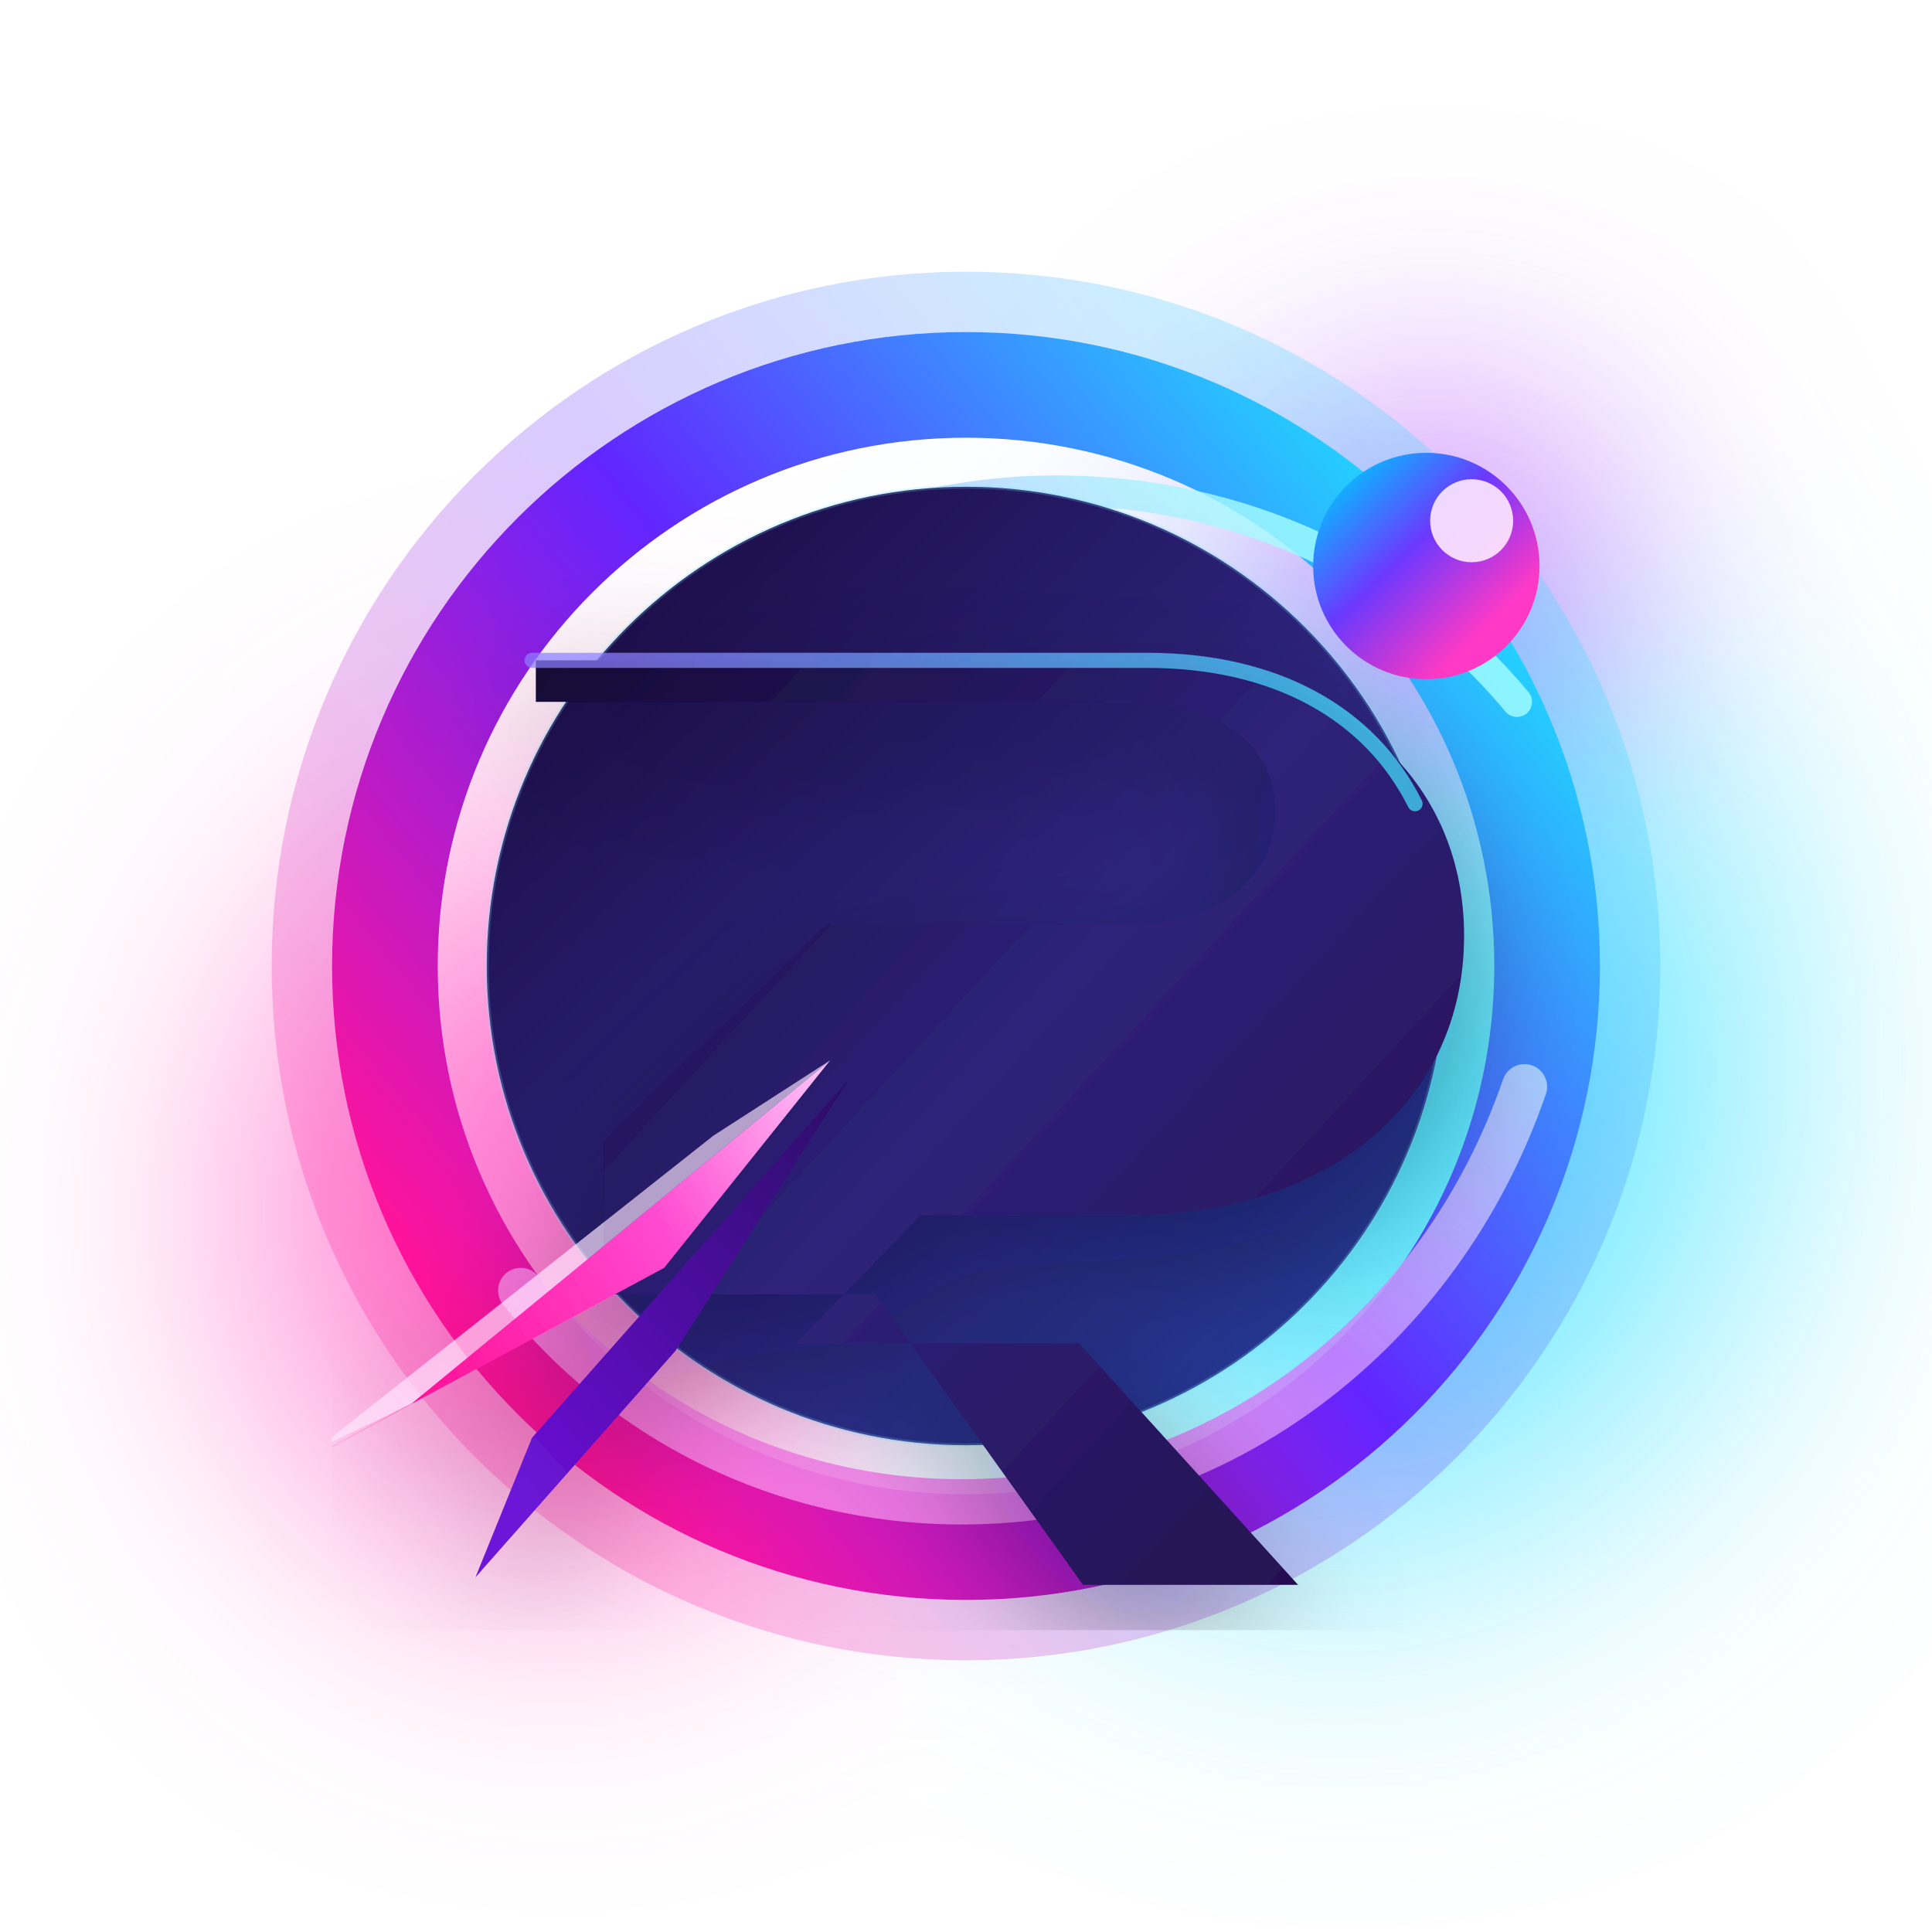
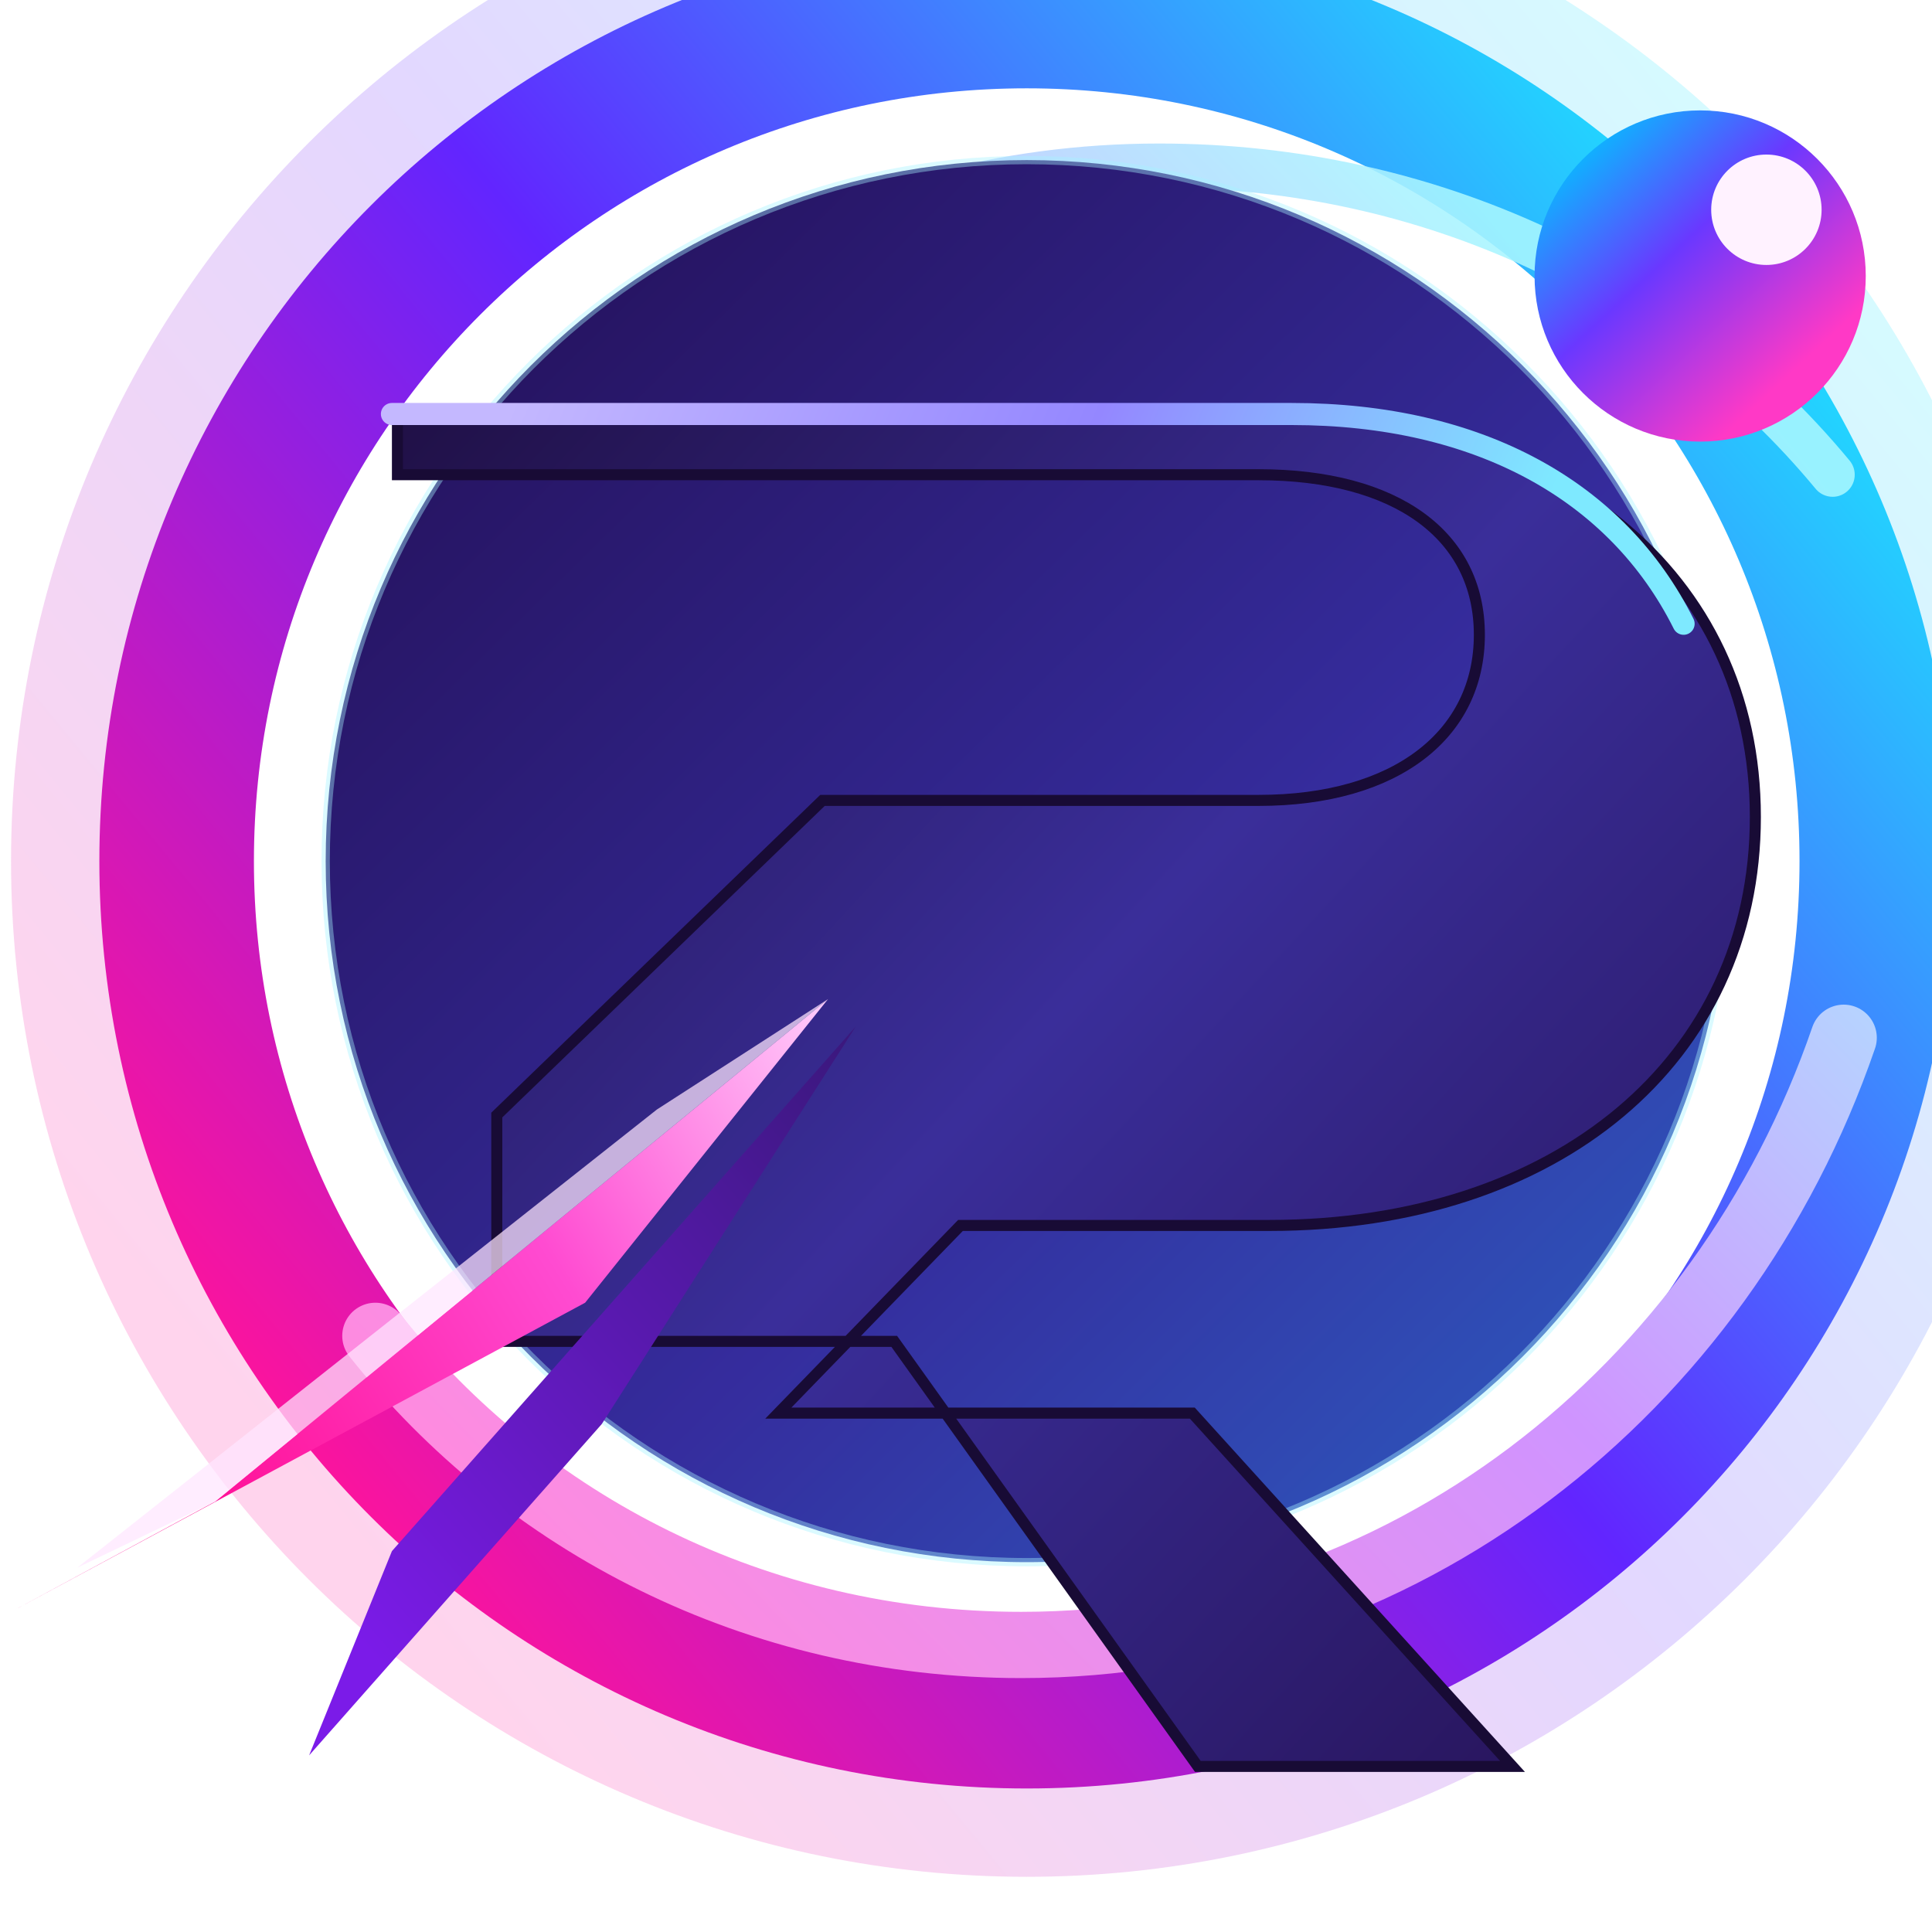
- <svg xmlns="http://www.w3.org/2000/svg" width="512" height="512" viewBox="0 0 512 512" fill="none">
+ <svg xmlns="http://www.w3.org/2000/svg" width="512" height="512" viewBox="70 100 350 350" fill="none">
  <defs>
-     <radialGradient id="magentaGlow" cx="0" cy="0" r="1" gradientUnits="userSpaceOnUse" gradientTransform="translate(150 315) rotate(12) scale(118 148)">
-       <stop stop-color="#FF2DB6" />
-       <stop offset="1" stop-color="#FF2DB6" stop-opacity="0" />
-     </radialGradient>
-     <radialGradient id="cyanGlow" cx="0" cy="0" r="1" gradientUnits="userSpaceOnUse" gradientTransform="translate(360 290) rotate(18) scale(152 176)">
-       <stop stop-color="#00D8FF" />
-       <stop offset="1" stop-color="#00D8FF" stop-opacity="0" />
-     </radialGradient>
-     <radialGradient id="orbGlow" cx="0" cy="0" r="1" gradientUnits="userSpaceOnUse" gradientTransform="translate(380 152) rotate(90) scale(66)">
-       <stop stop-color="#FF6AE9" />
-       <stop offset="0.42" stop-color="#A93DFF" stop-opacity="0.72" />
-       <stop offset="1" stop-color="#A93DFF" stop-opacity="0" />
-     </radialGradient>
-     <linearGradient id="ringStroke" x1="128" y1="358" x2="396" y2="138" gradientUnits="userSpaceOnUse">
+     <linearGradient id="ringStroke" x1="122" y1="366" x2="394" y2="142" gradientUnits="userSpaceOnUse">
      <stop stop-color="#FF139B" />
      <stop offset="0.5" stop-color="#6225FF" />
      <stop offset="1" stop-color="#1DE2FF" />
    </linearGradient>
-     <linearGradient id="ringHighlight" x1="154" y1="373" x2="364" y2="166" gradientUnits="userSpaceOnUse">
-       <stop stop-color="#FF7EE0" />
-       <stop offset="0.52" stop-color="#C68BFF" />
-       <stop offset="1" stop-color="#A5FFFF" />
+     <linearGradient id="ringHighlight" x1="156" y1="373" x2="366" y2="167" gradientUnits="userSpaceOnUse">
+       <stop stop-color="#FF8BDF" />
+       <stop offset="0.52" stop-color="#CF94FF" />
+       <stop offset="1" stop-color="#A8F7FF" />
    </linearGradient>
-     <linearGradient id="coreFill" x1="140" y1="146" x2="378" y2="394" gradientUnits="userSpaceOnUse">
-       <stop stop-color="#1A0B42" />
-       <stop offset="0.5" stop-color="#2E2580" />
-       <stop offset="1" stop-color="#203F99" />
+     <linearGradient id="coreFill" x1="139" y1="147" x2="380" y2="392" gradientUnits="userSpaceOnUse">
+       <stop stop-color="#241058" />
+       <stop offset="0.55" stop-color="#352C9D" />
+       <stop offset="1" stop-color="#2B63C5" />
    </linearGradient>
-     <linearGradient id="monogramFill" x1="144" y1="170" x2="382" y2="390" gradientUnits="userSpaceOnUse">
-       <stop stop-color="#150933" />
-       <stop offset="0.5" stop-color="#2E227A" />
-       <stop offset="1" stop-color="#24104E" />
+     <linearGradient id="monogramFill" x1="143" y1="173" x2="381" y2="393" gradientUnits="userSpaceOnUse">
+       <stop stop-color="#201046" />
+       <stop offset="0.5" stop-color="#3A2E9A" />
+       <stop offset="1" stop-color="#28155C" />
    </linearGradient>
-     <linearGradient id="monogramEdge" x1="170" y1="156" x2="334" y2="224" gradientUnits="userSpaceOnUse">
-       <stop stop-color="#8B7DFF" />
-       <stop offset="1" stop-color="#44DFFF" />
+     <linearGradient id="monogramEdge" x1="170" y1="156" x2="335" y2="227" gradientUnits="userSpaceOnUse">
+       <stop stop-color="#C4B8FF" />
+       <stop offset="0.55" stop-color="#9487FF" />
+       <stop offset="1" stop-color="#7EE9FF" />
    </linearGradient>
-     <linearGradient id="swooshFill" x1="98" y1="354" x2="224" y2="274" gradientUnits="userSpaceOnUse">
+     <linearGradient id="swooshFill" x1="95" y1="356" x2="223" y2="276" gradientUnits="userSpaceOnUse">
      <stop stop-color="#FF0F96" />
-       <stop offset="0.54" stop-color="#FF4AD0" />
-       <stop offset="1" stop-color="#FFD6FF" />
+       <stop offset="0.52" stop-color="#FF4BD1" />
+       <stop offset="1" stop-color="#FFD8FF" />
    </linearGradient>
-     <linearGradient id="swooshShadow" x1="122" y1="380" x2="250" y2="266" gradientUnits="userSpaceOnUse">
-       <stop stop-color="#6C12D8" />
-       <stop offset="1" stop-color="#1B0C4A" />
+     <linearGradient id="swooshShadow" x1="123" y1="384" x2="252" y2="269" gradientUnits="userSpaceOnUse">
+       <stop stop-color="#7B1BE8" />
+       <stop offset="1" stop-color="#2B1763" />
    </linearGradient>
-     <linearGradient id="orbFill" x1="352" y1="126" x2="392" y2="168" gradientUnits="userSpaceOnUse">
+     <linearGradient id="orbFill" x1="353" y1="126" x2="393" y2="169" gradientUnits="userSpaceOnUse">
      <stop stop-color="#00C6FF" />
-       <stop offset="0.5" stop-color="#6B39FF" />
+       <stop offset="0.48" stop-color="#6A38FF" />
      <stop offset="1" stop-color="#FF39C6" />
    </linearGradient>
-     <filter id="softBlur" x="-120" y="-120" width="744" height="744" filterUnits="userSpaceOnUse" color-interpolation-filters="sRGB">
-       <feGaussianBlur stdDeviation="34" />
-     </filter>
-     <filter id="logoShadow" x="88" y="120" width="336" height="312" filterUnits="userSpaceOnUse" color-interpolation-filters="sRGB">
-       <feDropShadow dx="0" dy="12" stdDeviation="18" flood-color="#090014" flood-opacity="0.35" />
-     </filter>
  </defs>
-   <g filter="url(#softBlur)" opacity="0.9">
-     <ellipse cx="152" cy="315" rx="110" ry="126" fill="url(#magentaGlow)" />
-     <ellipse cx="362" cy="286" rx="142" ry="162" fill="url(#cyanGlow)" />
-     <circle cx="380" cy="152" r="54" fill="url(#orbGlow)" />
-   </g>
-   <circle cx="256" cy="256" r="166" stroke="url(#ringStroke)" stroke-width="36" opacity="0.24" />
+   <circle cx="256" cy="256" r="166" stroke="url(#ringStroke)" stroke-width="36" opacity="0.18" />
  <circle cx="256" cy="256" r="154" stroke="url(#ringStroke)" stroke-width="28" />
-   <path d="M138 342C165 376 207 398 255 398C324 398 382 352 404 288" stroke="url(#ringHighlight)" stroke-width="12" stroke-linecap="round" opacity="0.9" />
-   <path d="M147 206C174 160 223 130 280 130C329 130 373 151 402 186" stroke="url(#ringHighlight)" stroke-width="8" stroke-linecap="round" opacity="0.8" />
-   <circle cx="256" cy="256" r="127" fill="url(#coreFill)" stroke="#7FE6FF" stroke-opacity="0.25" />
-   <circle cx="256" cy="256" r="127" fill="url(#coreFill)" fill-opacity="0.14" />
+   <path d="M138 342C165 376 207 398 255 398C324 398 382 352 404 288" stroke="url(#ringHighlight)" stroke-width="12" stroke-linecap="round" />
+   <path d="M147 206C174 160 223 130 280 130C329 130 373 151 402 186" stroke="url(#ringHighlight)" stroke-width="8" stroke-linecap="round" opacity="0.88" />
+   <circle cx="256" cy="256" r="127" fill="url(#coreFill)" stroke="#A6F4FF" stroke-opacity="0.4" stroke-width="1.5" />
  <circle cx="378" cy="150" r="30" fill="url(#orbFill)" />
-   <circle cx="390" cy="138" r="11" fill="#FFE9FF" fill-opacity="0.9" />
-   <g filter="url(#logoShadow)">
-     <path d="M142 175H300C352 175 388 204 388 248C388 292 352 322 300 322H244L211 356H286L344 420H287L232 343H160L160 302L219 245H298C323 245 338 233 338 215C338 197 323 186 298 186H142V175Z" fill="url(#monogramFill)" />
-     <path d="M141 175H304C338 175 363 189 375 213" stroke="url(#monogramEdge)" stroke-width="4" stroke-linecap="round" opacity="0.72" />
-     <path d="M109 372L220 281L176 336L72 392L109 372Z" fill="url(#swooshFill)" />
-     <path d="M141 381L225 286L179 358L126 418L141 381Z" fill="url(#swooshShadow)" />
-     <path d="M109 372L220 281L189 301L84 384L109 372Z" fill="#FFE8FF" fill-opacity="0.65" />
-   </g>
+   <circle cx="390" cy="138" r="10" fill="#FFF2FF" />
+   <path d="M142 175H300C352 175 388 204 388 248C388 292 352 322 300 322H244L211 356H286L344 420H287L232 343H160L160 302L219 245H298C323 245 338 233 338 215C338 197 323 186 298 186H142V175Z" fill="url(#monogramFill)" />
+   <path d="M142 175H300C352 175 388 204 388 248C388 292 352 322 300 322H244L211 356H286L344 420H287L232 343H160L160 302L219 245H298C323 245 338 233 338 215C338 197 323 186 298 186H142V175Z" stroke="#180B35" stroke-width="2" />
+   <path d="M141 175H304C338 175 363 189 375 213" stroke="url(#monogramEdge)" stroke-width="4" stroke-linecap="round" />
+   <path d="M109 372L220 281L176 336L72 392L109 372Z" fill="url(#swooshFill)" />
+   <path d="M141 381L225 286L179 358L126 418L141 381Z" fill="url(#swooshShadow)" />
+   <path d="M109 372L220 281L189 301L84 384L109 372Z" fill="#FFE6FF" fill-opacity="0.72" />
</svg>
